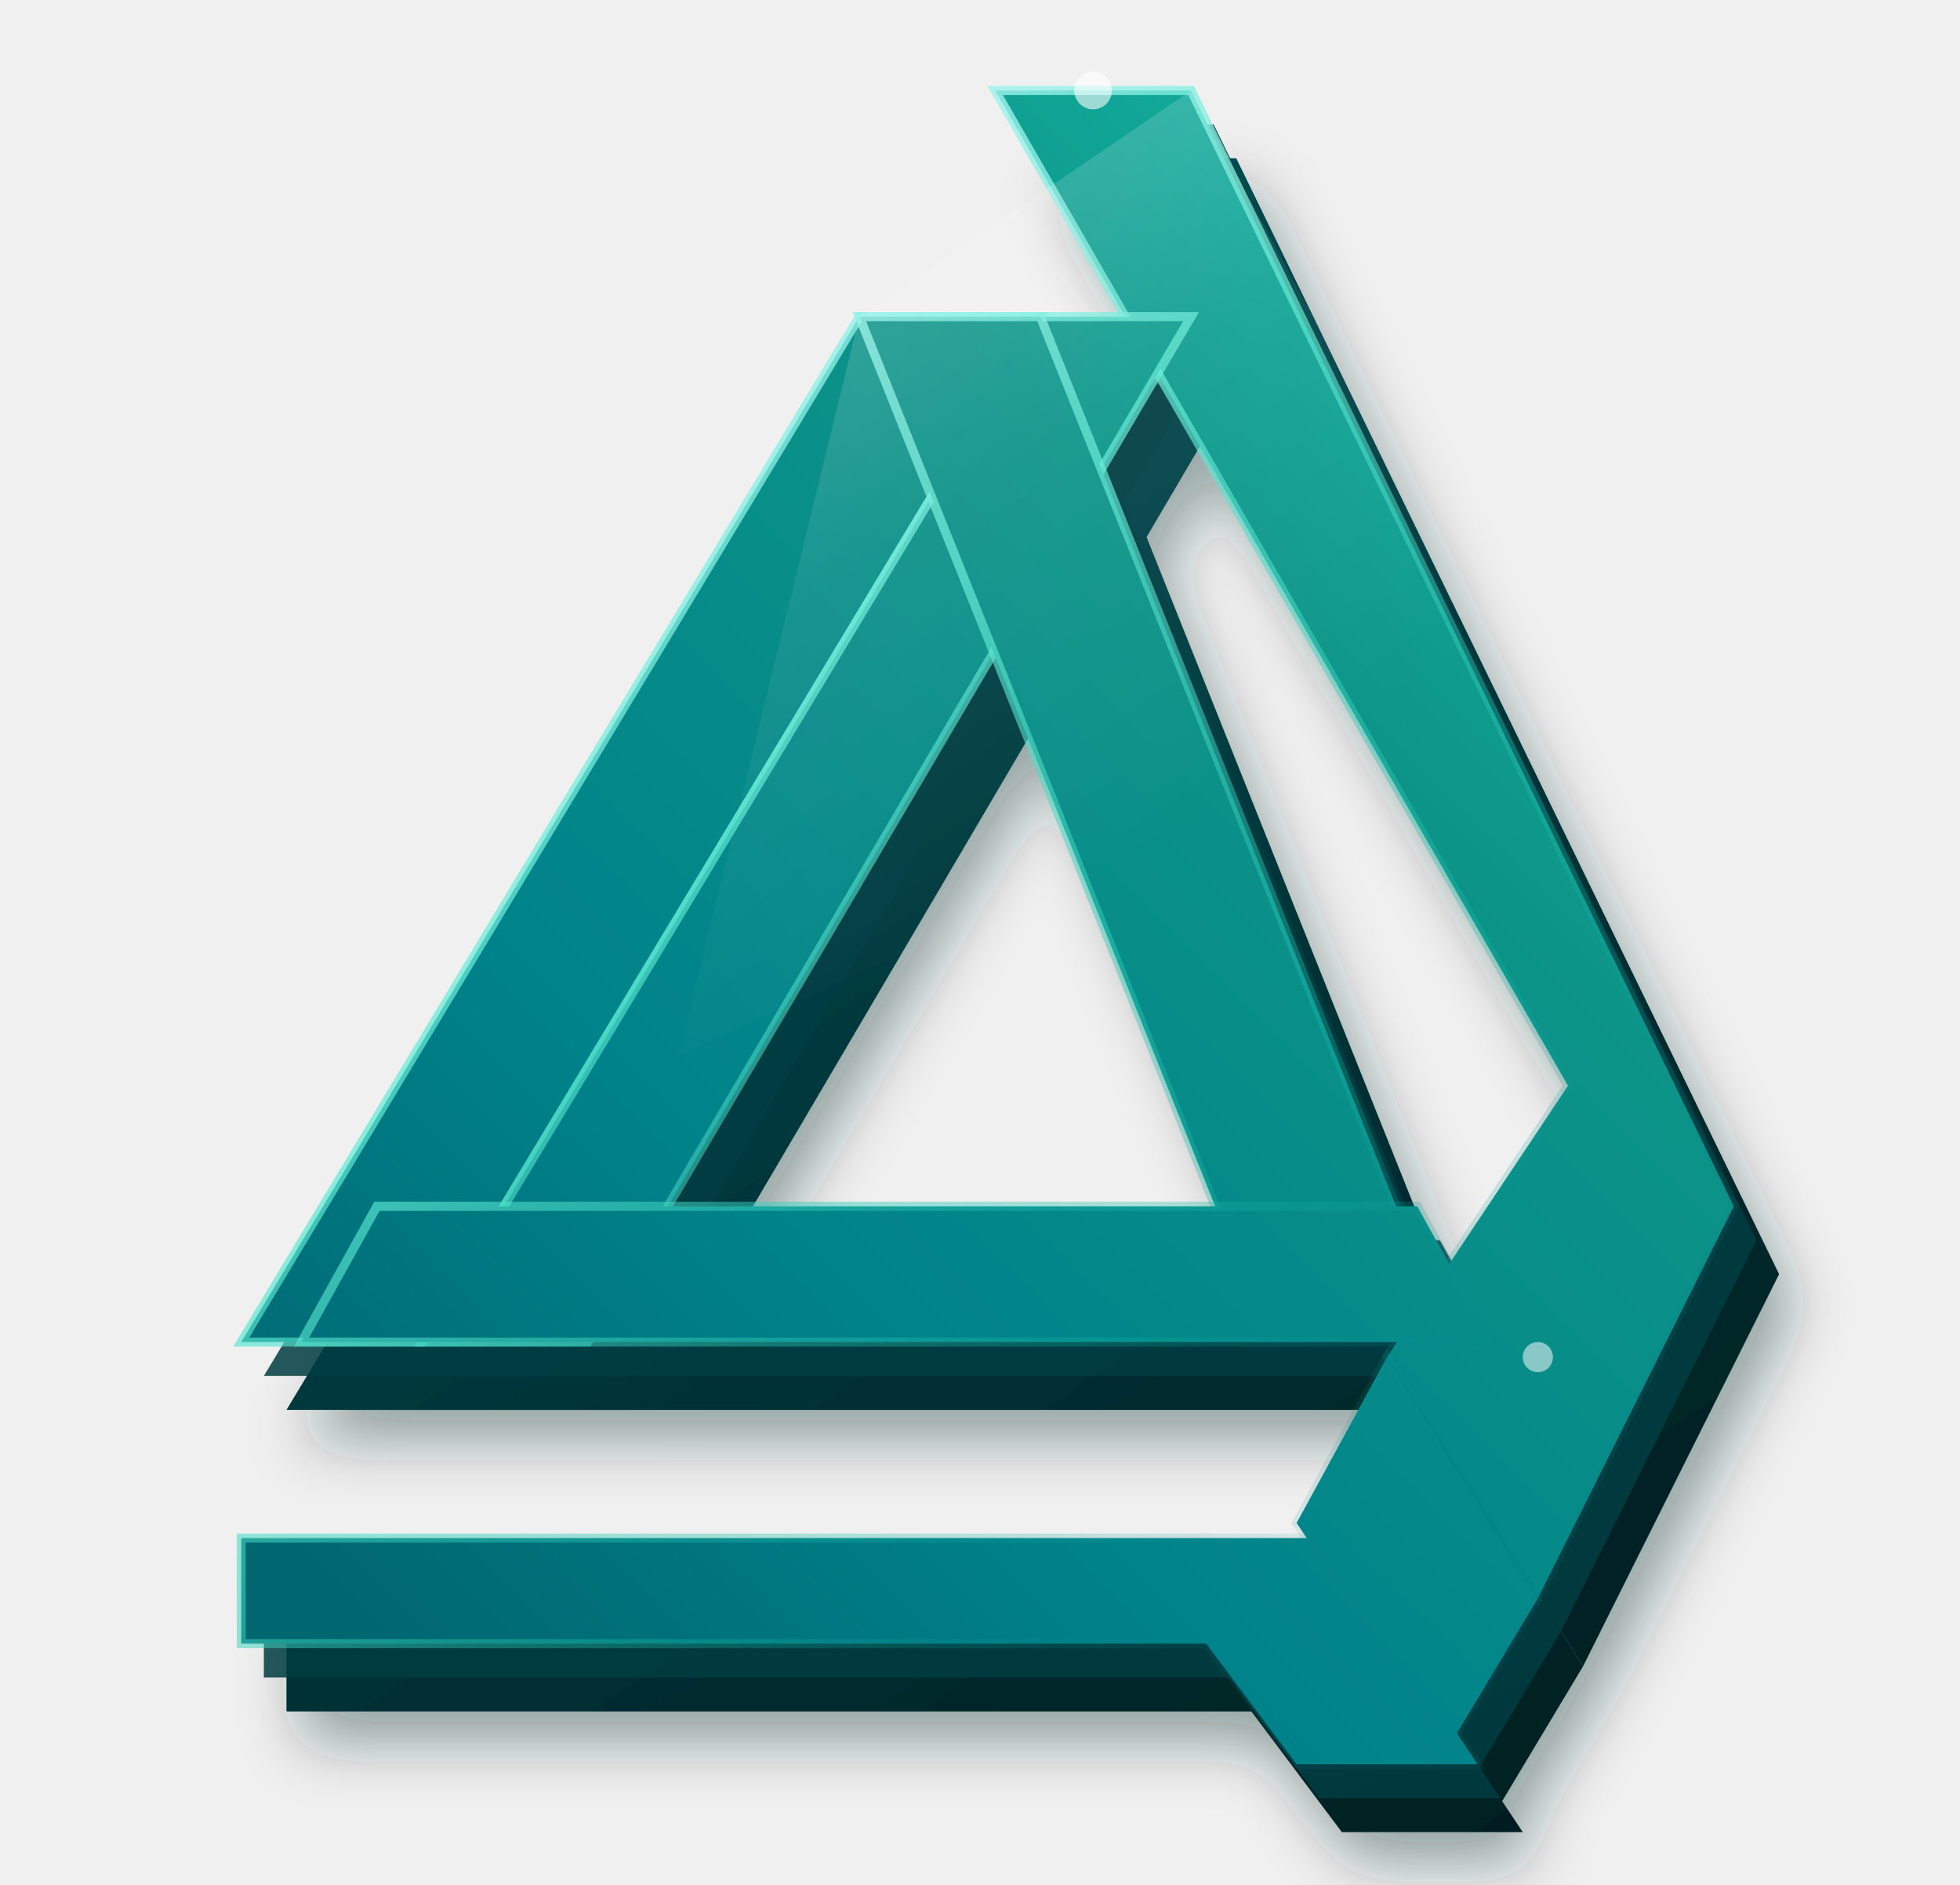
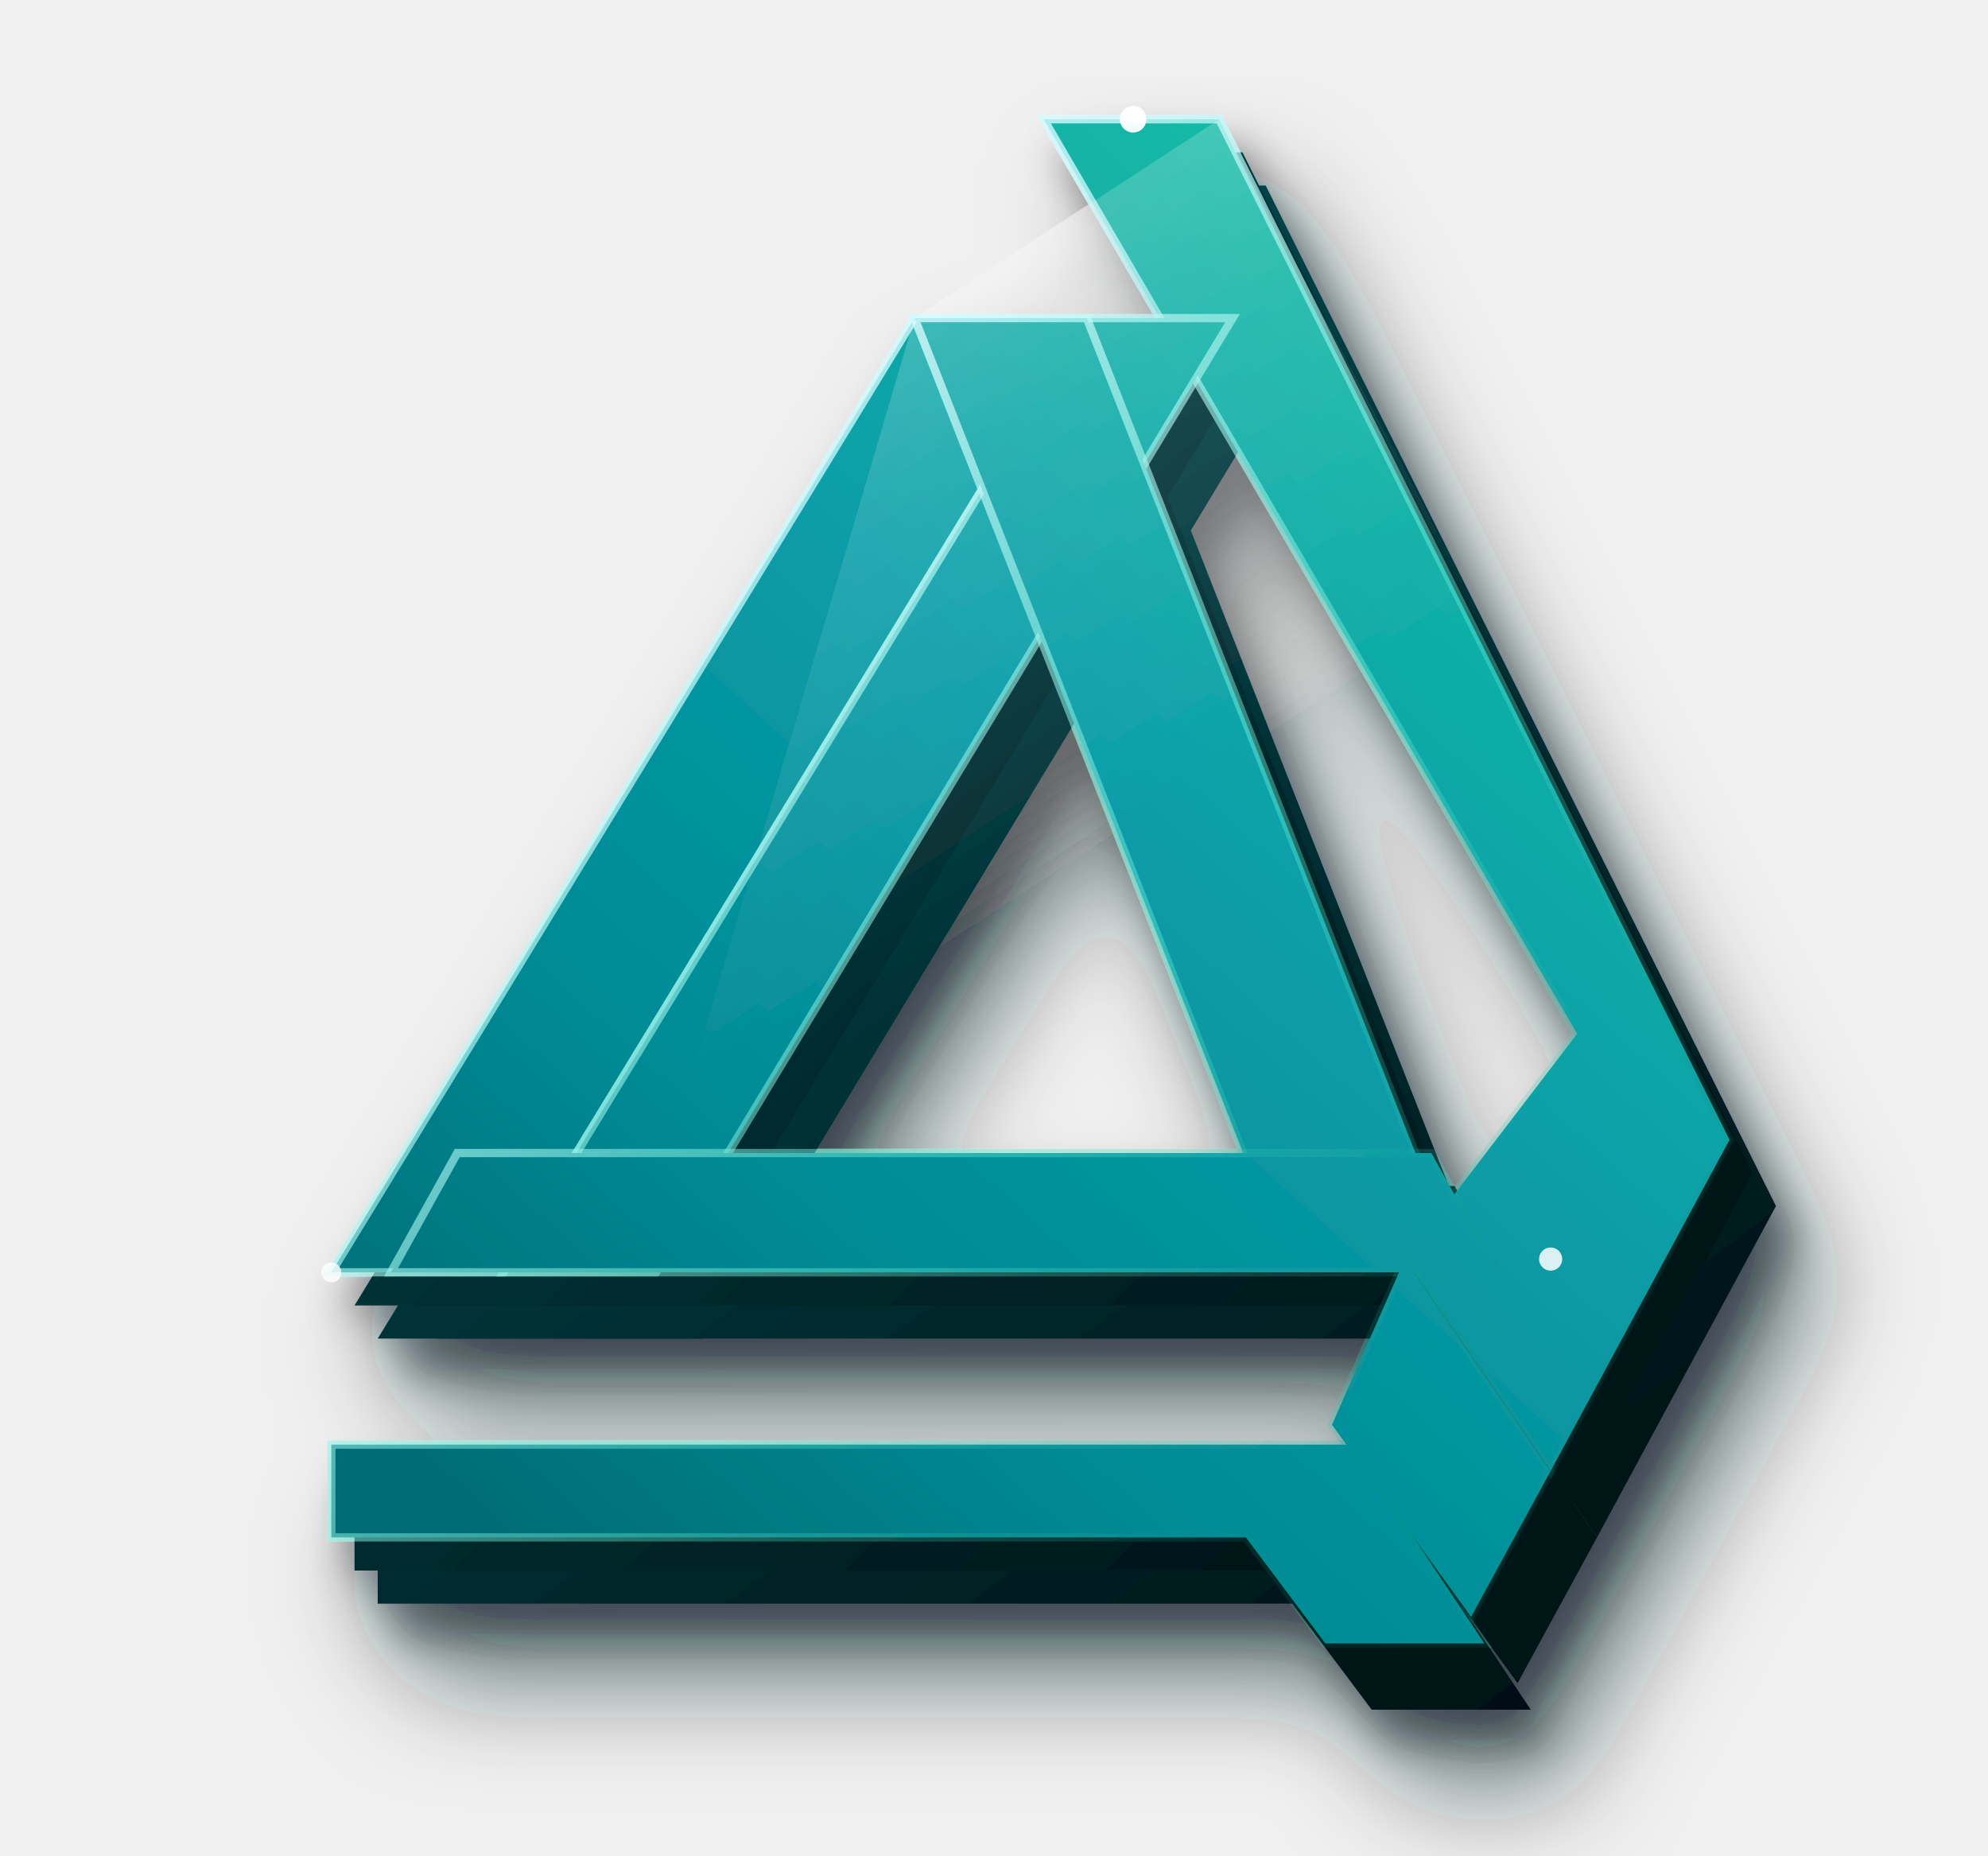
- <svg xmlns="http://www.w3.org/2000/svg" viewBox="0 0 260 250" fill="none">
+ <svg xmlns="http://www.w3.org/2000/svg" viewBox="0 0 600 560" width="600" height="560" fill="none">
  <defs>
-     <linearGradient id="ascend-front-teal" x1="40" y1="210" x2="220" y2="30" gradientUnits="userSpaceOnUse">
-       <stop offset="0%" stop-color="#006670" />
-       <stop offset="30%" stop-color="#00828A" />
-       <stop offset="70%" stop-color="#0d9488" />
-       <stop offset="100%" stop-color="#14b8a6" />
+     <filter id="wall-ambient-shadow" x="-30%" y="-30%" width="170%" height="170%">
+       <feGaussianBlur in="SourceAlpha" stdDeviation="16" result="blur1" />
+       <feOffset in="blur1" dx="14" dy="24" result="offset1" />
+       <feFlood flood-color="#051c24" flood-opacity="0.55" result="color1" />
+       <feComposite in2="offset1" in="color1" operator="in" result="shadow1" />
+       <feGaussianBlur in="SourceAlpha" stdDeviation="6" result="blur2" />
+       <feOffset in="blur2" dx="6" dy="10" result="offset2" />
+       <feFlood flood-color="#020e12" flood-opacity="0.45" result="color2" />
+       <feComposite in2="offset2" in="color2" operator="in" result="shadow2" />
+       <feMerge>
+         <feMergeNode in="shadow1" />
+         <feMergeNode in="shadow2" />
+         <feMergeNode in="SourceGraphic" />
+       </feMerge>
+     </filter>
+     <linearGradient id="teal-front-face" x1="120" y1="440" x2="480" y2="40" gradientUnits="userSpaceOnUse">
+       <stop offset="0%" stop-color="#006c75" />
+       <stop offset="25%" stop-color="#008a94" />
+       <stop offset="55%" stop-color="#0a9da8" />
+       <stop offset="85%" stop-color="#14b8a6" />
+       <stop offset="100%" stop-color="#2dd4bf" />
    </linearGradient>
-     <linearGradient id="ascend-specular-edge" x1="60" y1="30" x2="200" y2="180" gradientUnits="userSpaceOnUse">
-       <stop offset="0%" stop-color="#cffafe" stop-opacity="0.9" />
-       <stop offset="40%" stop-color="#5eead4" stop-opacity="0.7" />
-       <stop offset="80%" stop-color="#14b8a6" stop-opacity="0.3" />
-       <stop offset="100%" stop-color="#00828A" stop-opacity="0.1" />
+     <linearGradient id="depth-side-gradient" x1="200" y1="50" x2="500" y2="450" gradientUnits="userSpaceOnUse">
+       <stop offset="0%" stop-color="#004d53" />
+       <stop offset="45%" stop-color="#003136" />
+       <stop offset="80%" stop-color="#001d20" />
+       <stop offset="100%" stop-color="#001113" />
    </linearGradient>
-     <linearGradient id="ascend-extrusion-depth" x1="100" y1="30" x2="240" y2="240" gradientUnits="userSpaceOnUse">
-       <stop offset="0%" stop-color="#004d53" />
-       <stop offset="50%" stop-color="#002f33" />
-       <stop offset="100%" stop-color="#001a1c" />
+     <linearGradient id="depth-bottom-gradient" x1="150" y1="200" x2="400" y2="450" gradientUnits="userSpaceOnUse">
+       <stop offset="0%" stop-color="#003b40" />
+       <stop offset="100%" stop-color="#001517" />
    </linearGradient>
-     <linearGradient id="ascend-gloss-sheen" x1="60" y1="20" x2="180" y2="200" gradientUnits="userSpaceOnUse">
-       <stop offset="0%" stop-color="#ffffff" stop-opacity="0.45" />
-       <stop offset="35%" stop-color="#ffffff" stop-opacity="0.1" />
-       <stop offset="60%" stop-color="#ffffff" stop-opacity="0" />
+     <linearGradient id="specular-edge" x1="120" y1="60" x2="460" y2="380" gradientUnits="userSpaceOnUse">
+       <stop offset="0%" stop-color="#ffffff" stop-opacity="0.95" />
+       <stop offset="30%" stop-color="#cffafe" stop-opacity="0.8" />
+       <stop offset="70%" stop-color="#5eead4" stop-opacity="0.4" />
+       <stop offset="100%" stop-color="#0d9488" stop-opacity="0.15" />
    </linearGradient>
-     <filter id="ascend-wall-shadow" x="-20%" y="-20%" width="150%" height="150%">
-       <feDropShadow dx="8" dy="14" stdDeviation="10" flood-color="#001217" flood-opacity="0.5" />
-       <feDropShadow dx="2" dy="4" stdDeviation="4" flood-color="#002126" flood-opacity="0.4" />
-     </filter>
+     <linearGradient id="gloss-softbox" x1="140" y1="40" x2="400" y2="440" gradientUnits="userSpaceOnUse">
+       <stop offset="0%" stop-color="#ffffff" stop-opacity="0.4" />
+       <stop offset="35%" stop-color="#ffffff" stop-opacity="0.12" />
+       <stop offset="60%" stop-color="#ffffff" stop-opacity="0.0" />
+     </linearGradient>
  </defs>
-   <g transform="translate(6, 9)" fill="url(#ascend-extrusion-depth)" filter="url(#ascend-wall-shadow)">
-     <path d="M 132 12 L 158 12 L 230 160 L 204 212 L 184 180 L 208 144 Z" />
-     <path d="M 114 42 L 138 42 L 56 178 L 32 178 Z" />
-     <path d="M 138 42 L 158 42 L 78 178 L 56 178 Z" />
-     <path d="M 114 42 L 138 42 L 186 162 L 162 162 Z" />
-     <path d="M 50 160 L 188 160 L 198 178 L 40 178 Z" />
-     <path d="M 32 204 L 176 204 L 196 234 L 172 234 L 160 218 L 32 218 Z" />
-     <path d="M 204 212 L 192 232 L 172 202 L 184 180 Z" />
-   </g>
-   <g transform="translate(3, 4.5)" fill="#003d42" opacity="0.85">
-     <path d="M 132 12 L 158 12 L 230 160 L 204 212 L 184 180 L 208 144 Z" />
-     <path d="M 114 42 L 138 42 L 56 178 L 32 178 Z" />
-     <path d="M 138 42 L 158 42 L 78 178 L 56 178 Z" />
-     <path d="M 114 42 L 138 42 L 186 162 L 162 162 Z" />
-     <path d="M 50 160 L 188 160 L 198 178 L 40 178 Z" />
-     <path d="M 32 204 L 176 204 L 196 234 L 172 234 L 160 218 L 32 218 Z" />
-     <path d="M 204 212 L 192 232 L 172 202 L 184 180 Z" />
-   </g>
-   <g stroke-linejoin="miter" stroke-miterlimit="6">
-     <path d="M 132 12 L 158 12 L 230 160 L 204 212 L 184 180 L 208 144 Z" fill="url(#ascend-front-teal)" stroke="url(#ascend-specular-edge)" stroke-width="1.2" />
-     <path d="M 114 42 L 138 42 L 56 178 L 32 178 Z" fill="url(#ascend-front-teal)" stroke="url(#ascend-specular-edge)" stroke-width="1.2" />
-     <path d="M 138 42 L 158 42 L 78 178 L 56 178 Z" fill="url(#ascend-front-teal)" stroke="url(#ascend-specular-edge)" stroke-width="1.2" />
-     <path d="M 114 42 L 138 42 L 186 162 L 162 162 Z" fill="url(#ascend-front-teal)" stroke="url(#ascend-specular-edge)" stroke-width="1.2" />
-     <path d="M 50 160 L 188 160 L 198 178 L 40 178 Z" fill="url(#ascend-front-teal)" stroke="url(#ascend-specular-edge)" stroke-width="1.2" />
-     <path d="M 32 204 L 176 204 L 196 234 L 172 234 L 160 218 L 32 218 Z" fill="url(#ascend-front-teal)" stroke="url(#ascend-specular-edge)" stroke-width="1.2" />
-     <path d="M 204 212 L 192 232 L 172 202 L 184 180 Z" fill="url(#ascend-front-teal)" stroke="url(#ascend-specular-edge)" stroke-width="1.2" />
-   </g>
-   <g opacity="0.65" pointer-events="none">
-     <path d="M 114 42 L 158 12 L 200 90 L 90 140 Z" fill="url(#ascend-gloss-sheen)" style="mix-blend-mode: screen;" />
-     <circle cx="145" cy="12" r="2.5" fill="#ffffff" opacity="0.9" />
-     <circle cx="204" cy="180" r="2" fill="#ffffff" opacity="0.8" />
+   <g filter="url(#wall-ambient-shadow)">
+     <g transform="translate(14, 20)" fill="url(#depth-side-gradient)">
+       <path d="M 315 36 L 368 36 L 522 344 L 468 444 L 424 380 L 476 312 Z" />
+       <path d="M 276 96 L 328 96 L 152 384 L 100 384 Z" />
+       <path d="M 328 96 L 372 96 L 198 384 L 152 384 Z" />
+       <path d="M 276 96 L 328 96 L 428 350 L 376 350 Z" />
+       <path d="M 138 348 L 432 348 L 452 384 L 118 384 Z" />
+       <path d="M 100 436 L 408 436 L 448 496 L 400 496 L 376 464 L 100 464 Z" />
+       <path d="M 468 444 L 444 488 L 402 430 L 424 380 Z" />
+     </g>
+     <g transform="translate(7, 10)" fill="url(#depth-bottom-gradient)">
+       <path d="M 315 36 L 368 36 L 522 344 L 468 444 L 424 380 L 476 312 Z" />
+       <path d="M 276 96 L 328 96 L 152 384 L 100 384 Z" />
+       <path d="M 328 96 L 372 96 L 198 384 L 152 384 Z" />
+       <path d="M 276 96 L 328 96 L 428 350 L 376 350 Z" />
+       <path d="M 138 348 L 432 348 L 452 384 L 118 384 Z" />
+       <path d="M 100 436 L 408 436 L 448 496 L 400 496 L 376 464 L 100 464 Z" />
+       <path d="M 468 444 L 444 488 L 402 430 L 424 380 Z" />
+     </g>
+     <g stroke="url(#specular-edge)" stroke-width="2.5" stroke-linejoin="miter" stroke-miterlimit="6">
+       <path d="M 315 36 L 368 36 L 522 344 L 468 444 L 424 380 L 476 312 Z" fill="url(#teal-front-face)" />
+       <path d="M 276 96 L 328 96 L 152 384 L 100 384 Z" fill="url(#teal-front-face)" />
+       <path d="M 328 96 L 372 96 L 198 384 L 152 384 Z" fill="url(#teal-front-face)" />
+       <path d="M 276 96 L 328 96 L 428 350 L 376 350 Z" fill="url(#teal-front-face)" />
+       <path d="M 138 348 L 432 348 L 452 384 L 118 384 Z" fill="url(#teal-front-face)" />
+       <path d="M 100 436 L 408 436 L 448 496 L 400 496 L 376 464 L 100 464 Z" fill="url(#teal-front-face)" />
+       <path d="M 468 444 L 444 488 L 402 430 L 424 380 Z" fill="url(#teal-front-face)" />
+     </g>
+     <g pointer-events="none">
+       <path d="M 276 96 L 368 36 L 460 210 L 210 320 Z" fill="url(#gloss-softbox)" style="mix-blend-mode: screen;" />
+       <circle cx="342" cy="36" r="4" fill="#ffffff" opacity="0.95" />
+       <circle cx="468" cy="380" r="3.5" fill="#ffffff" opacity="0.85" />
+       <circle cx="100" cy="384" r="3" fill="#ffffff" opacity="0.75" />
+     </g>
  </g>
</svg>
